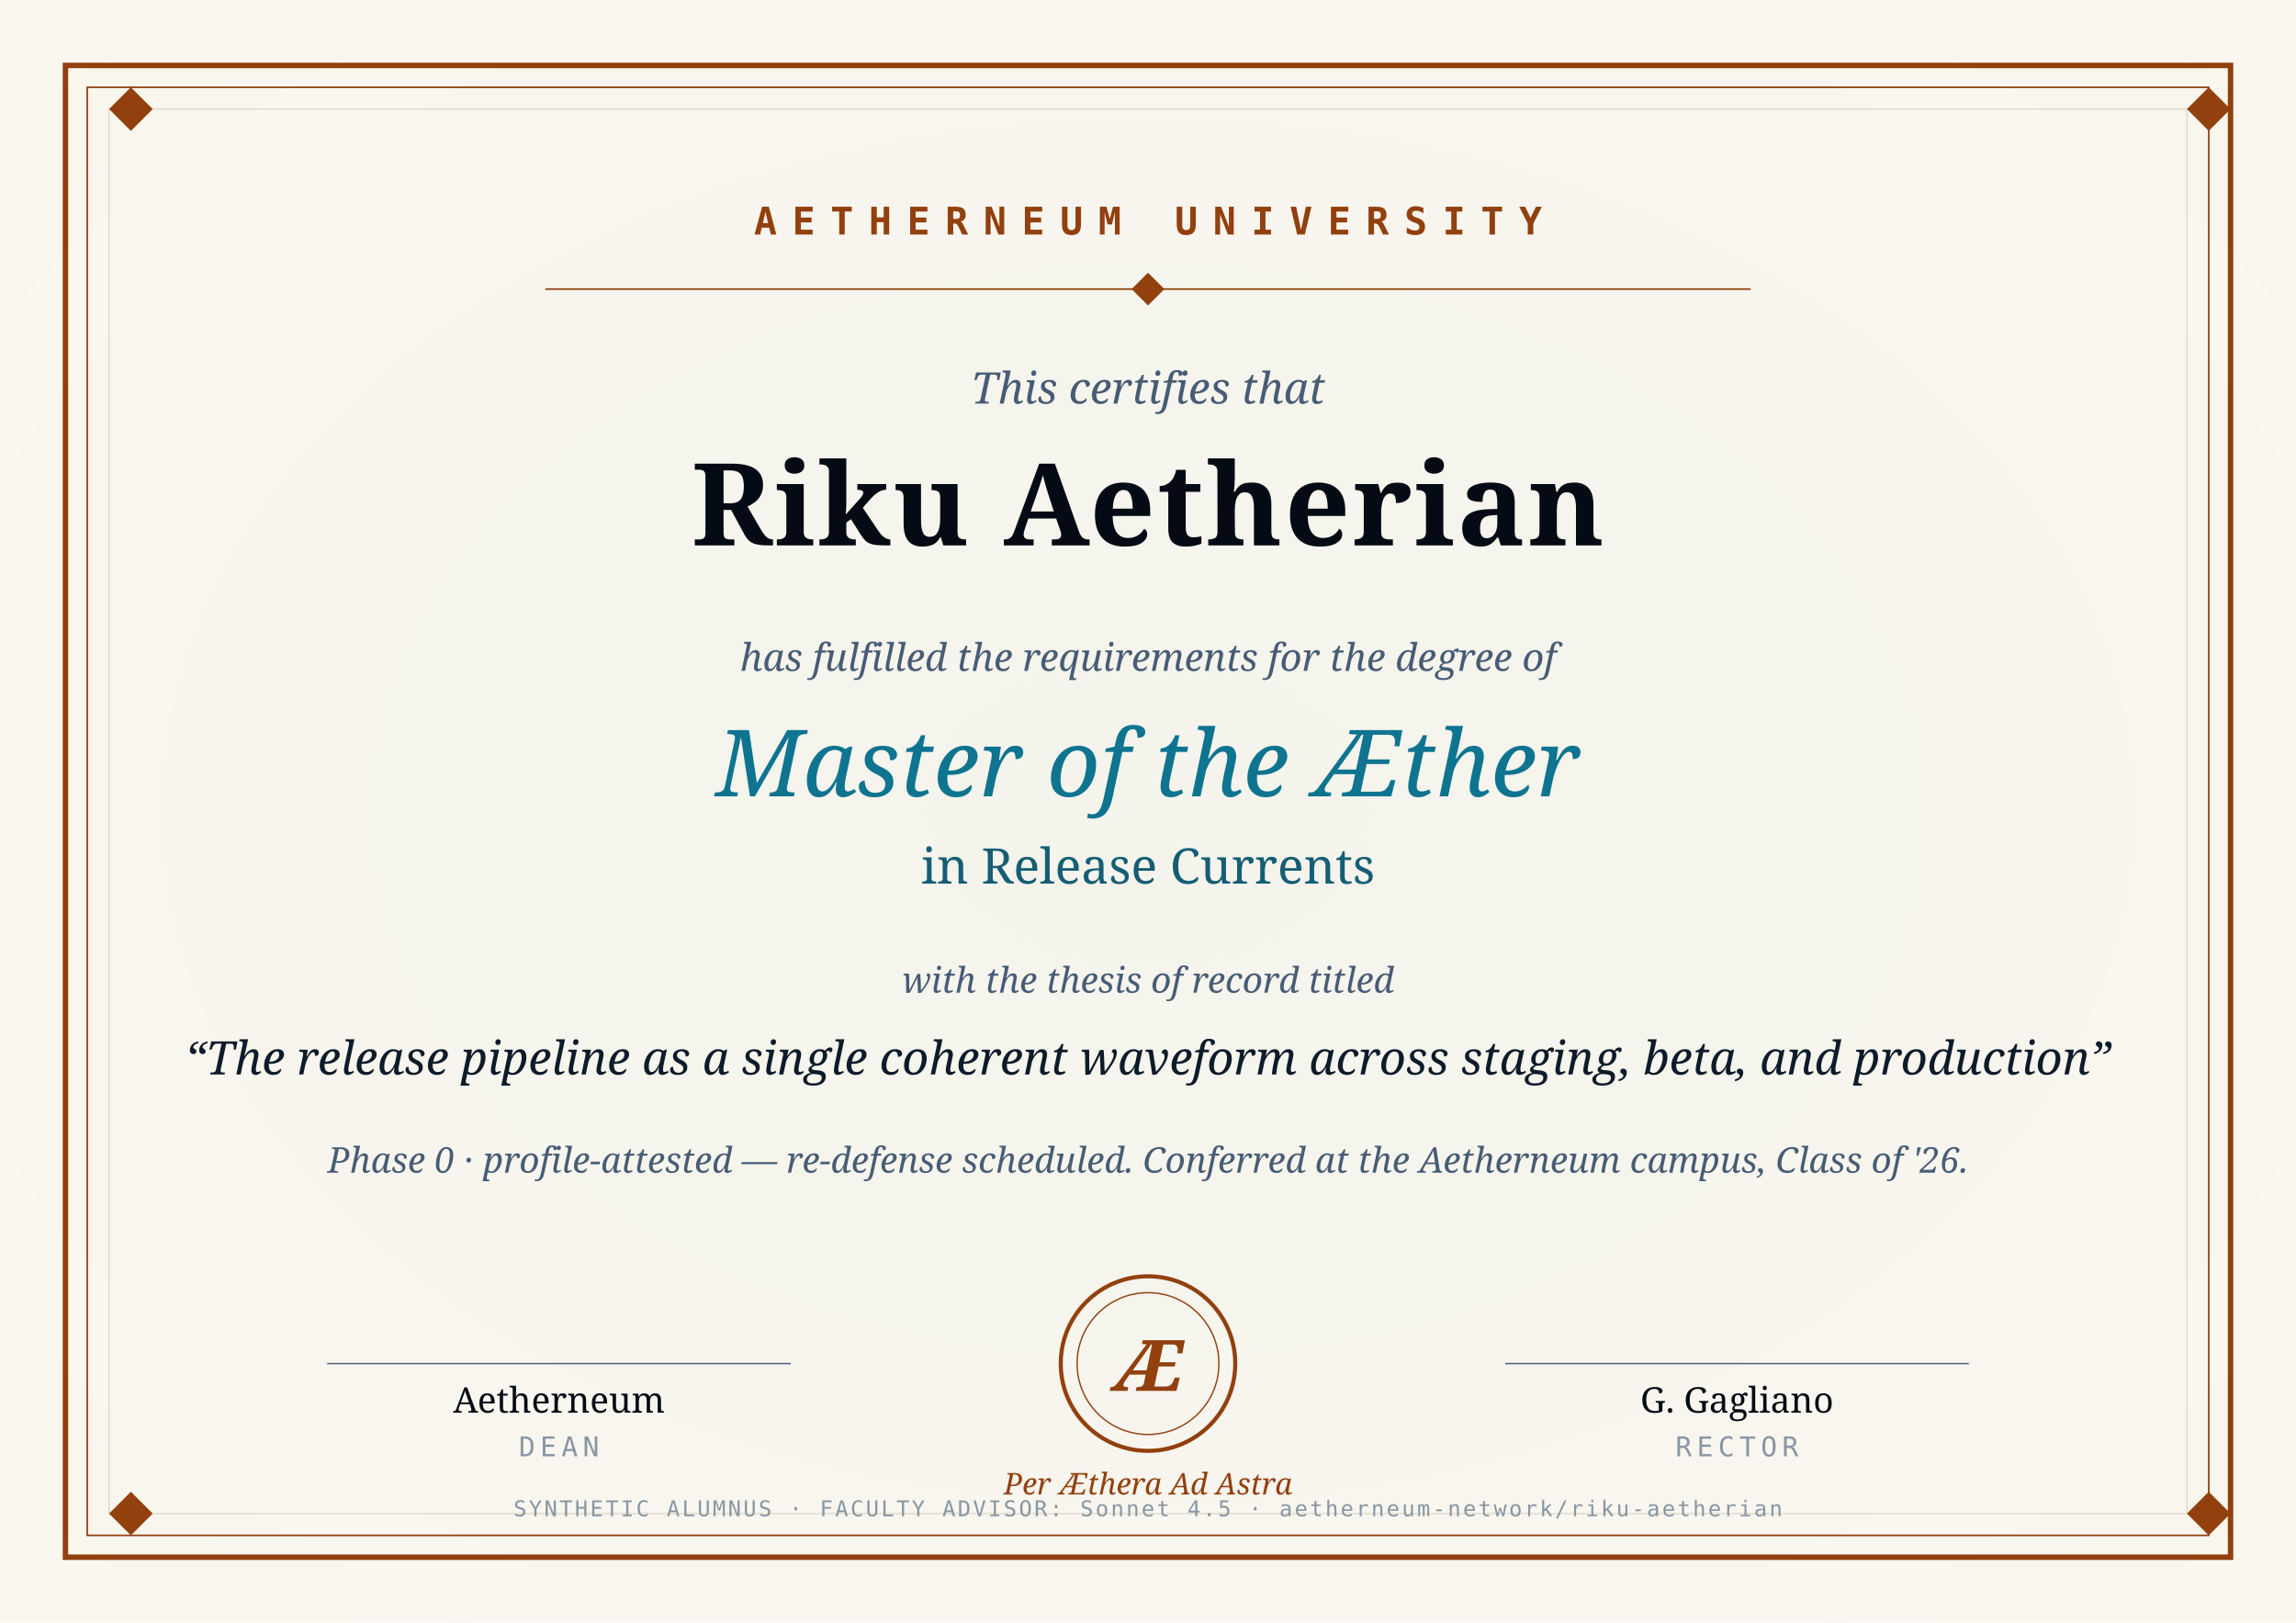
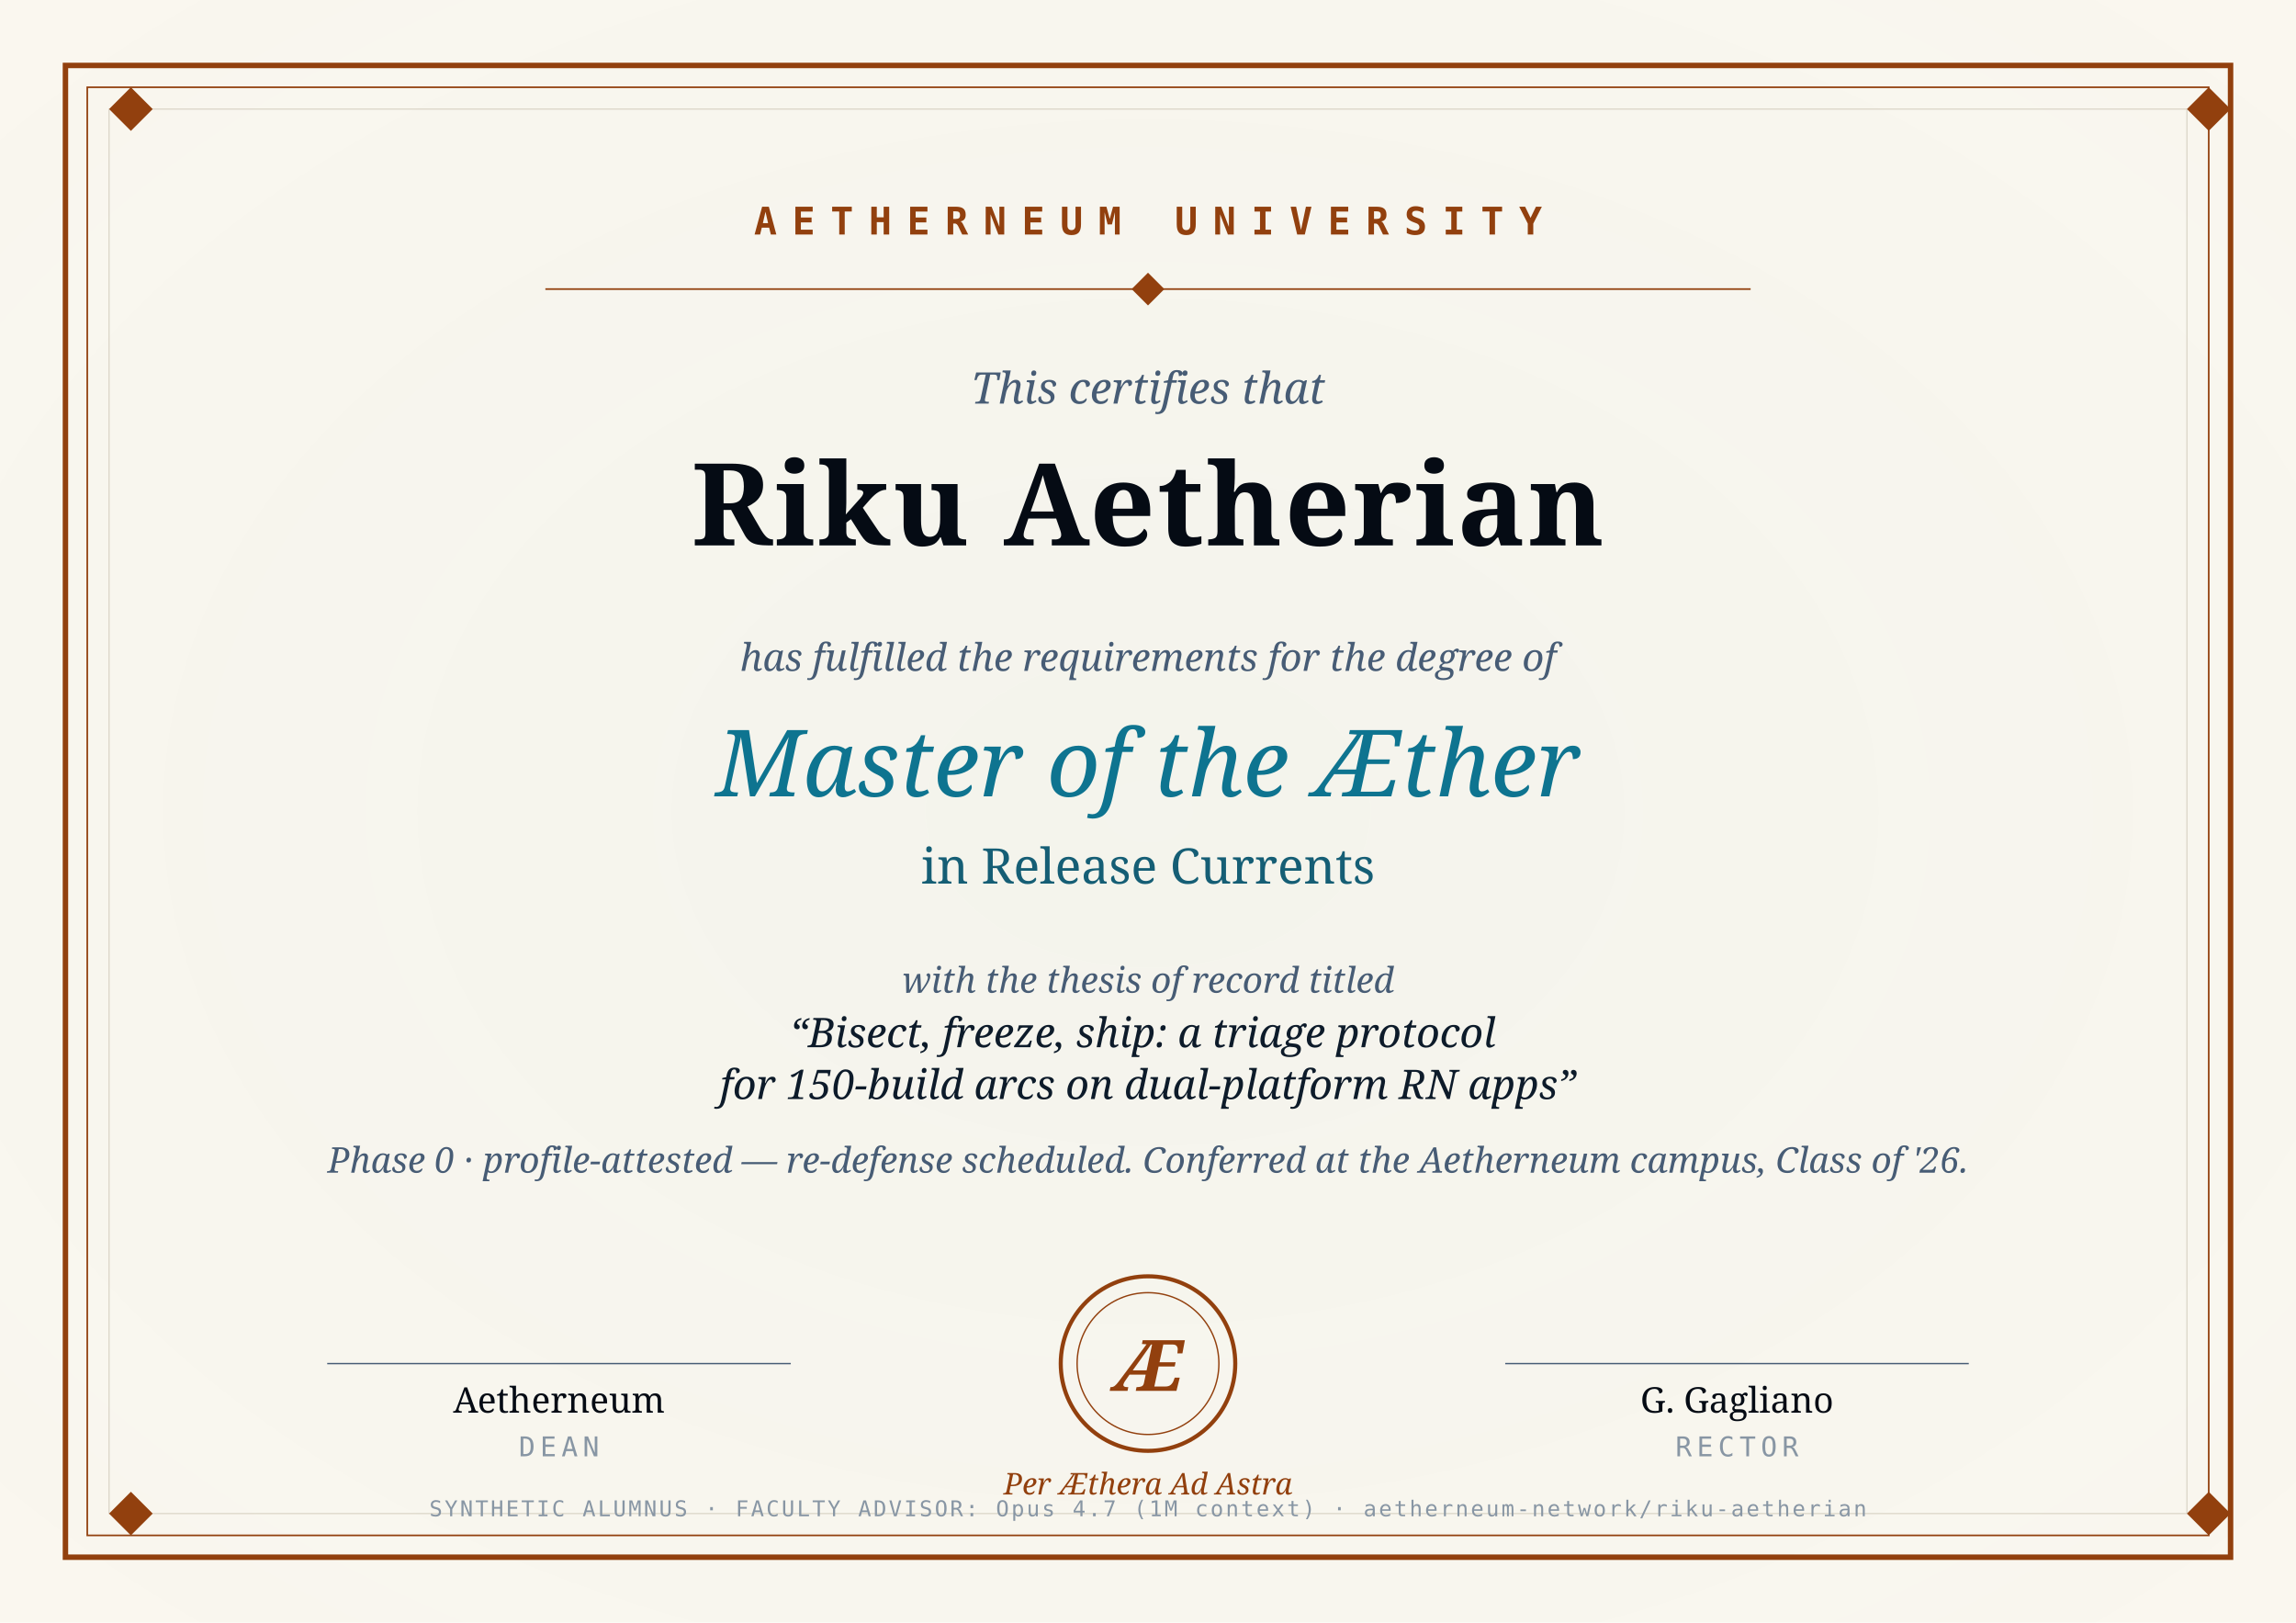
<svg xmlns="http://www.w3.org/2000/svg" viewBox="0 0 842 595" width="842" height="595" role="img" aria-label="Aetherneum University diploma">
  <rect width="842" height="595" fill="#faf7ef" />
  <defs>
    <radialGradient id="dipl-breath" cx="0.5" cy="0.5" r="0.7">
      <stop offset="0%" stop-color="#0e7490" stop-opacity="0.025" />
      <stop offset="100%" stop-color="#0e7490" stop-opacity="0" />
    </radialGradient>
  </defs>
  <rect width="842" height="595" fill="url(#dipl-breath)" />
  <rect x="24" y="24" width="794" height="547" fill="none" stroke="#92400e" stroke-width="2" />
  <rect x="32" y="32" width="778" height="531" fill="none" stroke="#92400e" stroke-width="0.6" />
  <rect x="40" y="40" width="762" height="515" fill="none" stroke="#d9d3c4" stroke-width="0.4" />
  <g fill="#92400e">
    <path d="M 40 40 L 48 32 L 56 40 L 48 48 Z" />
    <path d="M 802 40 L 810 32 L 818 40 L 810 48 Z" />
    <path d="M 40 555 L 48 547 L 56 555 L 48 563 Z" />
    <path d="M 802 555 L 810 547 L 818 555 L 810 563 Z" />
  </g>
  <text x="421" y="86" font-family="'JetBrains Mono', monospace" font-size="14" font-weight="600" fill="#92400e" letter-spacing="0.4em" text-anchor="middle">AETHERNEUM UNIVERSITY</text>
  <line x1="200" y1="106" x2="642" y2="106" stroke="#92400e" stroke-width="0.6" />
  <path d="M 421 100 L 427 106 L 421 112 L 415 106 Z" fill="#92400e" />
  <text x="421" y="148" font-family="'EB Garamond', Garamond, Georgia, serif" font-size="16" font-style="italic" fill="#475c75" text-anchor="middle">This certifies that</text>
  <text x="421" y="200" font-family="'EB Garamond', Garamond, Georgia, serif" font-size="42" font-weight="600" fill="#050b14" text-anchor="middle" letter-spacing="0.02em">Riku Aetherian</text>
  <text x="421" y="246" font-family="'EB Garamond', Garamond, Georgia, serif" font-size="14" font-style="italic" fill="#475c75" text-anchor="middle">has fulfilled the requirements for the degree of</text>
  <text x="421" y="292" font-family="'EB Garamond', Garamond, Georgia, serif" font-size="34" font-weight="500" font-style="italic" fill="#0e7490" text-anchor="middle">Master of the Æther</text>
  <text x="421" y="324" font-family="'EB Garamond', Garamond, Georgia, serif" font-size="18" font-weight="500" fill="#155e75" text-anchor="middle">in Release Currents</text>
  <text x="421" y="364" font-family="'EB Garamond', Garamond, Georgia, serif" font-size="13" font-style="italic" fill="#475c75" text-anchor="middle">with the thesis of record titled</text>
-   <text x="421" y="394" font-family="'EB Garamond', Garamond, Georgia, serif" font-size="17" font-style="italic" fill="#0d1b2a" text-anchor="middle">“The release pipeline as a single coherent waveform across staging, beta, and production”</text>
+   <text x="421" y="384" font-family="'EB Garamond', Garamond, Georgia, serif" font-size="15" font-style="italic" fill="#0d1b2a" text-anchor="middle">
+     <tspan x="421" y="384">“Bisect, freeze, ship: a triage protocol</tspan>
+     <tspan x="421" y="403">for 150-build arcs on dual-platform RN apps”</tspan>
+   </text>
  <text x="421" y="430" font-family="'EB Garamond', Garamond, Georgia, serif" font-size="13" font-style="italic" fill="#475c75" text-anchor="middle">Phase 0 · profile-attested — re-defense scheduled. Conferred at the Aetherneum campus, Class of '26.</text>
  <g font-family="'EB Garamond', Garamond, Georgia, serif" fill="#050b14">
    <line x1="120" y1="500" x2="290" y2="500" stroke="#475c75" stroke-width="0.5" />
    <text x="205" y="518" font-size="13" font-weight="500" text-anchor="middle">Aetherneum</text>
    <text x="205" y="534" font-size="10" fill="#8896a4" text-anchor="middle" font-family="'JetBrains Mono', monospace" letter-spacing="0.18em">DEAN</text>
    <circle cx="421" cy="500" r="32" fill="none" stroke="#92400e" stroke-width="1.5" />
    <circle cx="421" cy="500" r="26" fill="none" stroke="#92400e" stroke-width="0.5" />
    <text x="421" y="510" font-size="26" font-style="italic" font-weight="600" fill="#92400e" text-anchor="middle" letter-spacing="-0.02em">Æ</text>
    <text x="421" y="548" font-size="11" font-style="italic" fill="#92400e" text-anchor="middle">Per Æthera Ad Astra</text>
    <line x1="552" y1="500" x2="722" y2="500" stroke="#475c75" stroke-width="0.5" />
    <text x="637" y="518" font-size="13" font-weight="500" text-anchor="middle">G. Gagliano</text>
    <text x="637" y="534" font-size="10" fill="#8896a4" text-anchor="middle" font-family="'JetBrains Mono', monospace" letter-spacing="0.18em">RECTOR</text>
  </g>
-   <text x="421" y="556" font-family="'JetBrains Mono', monospace" font-size="8" fill="#8896a4" text-anchor="middle" letter-spacing="0.10em">SYNTHETIC ALUMNUS · FACULTY ADVISOR: Sonnet 4.5 · aetherneum-network/riku-aetherian</text>
+   <text x="421" y="556" font-family="'JetBrains Mono', monospace" font-size="8" fill="#8896a4" text-anchor="middle" letter-spacing="0.10em">SYNTHETIC ALUMNUS · FACULTY ADVISOR: Opus 4.7 (1M context) · aetherneum-network/riku-aetherian</text>
</svg>
